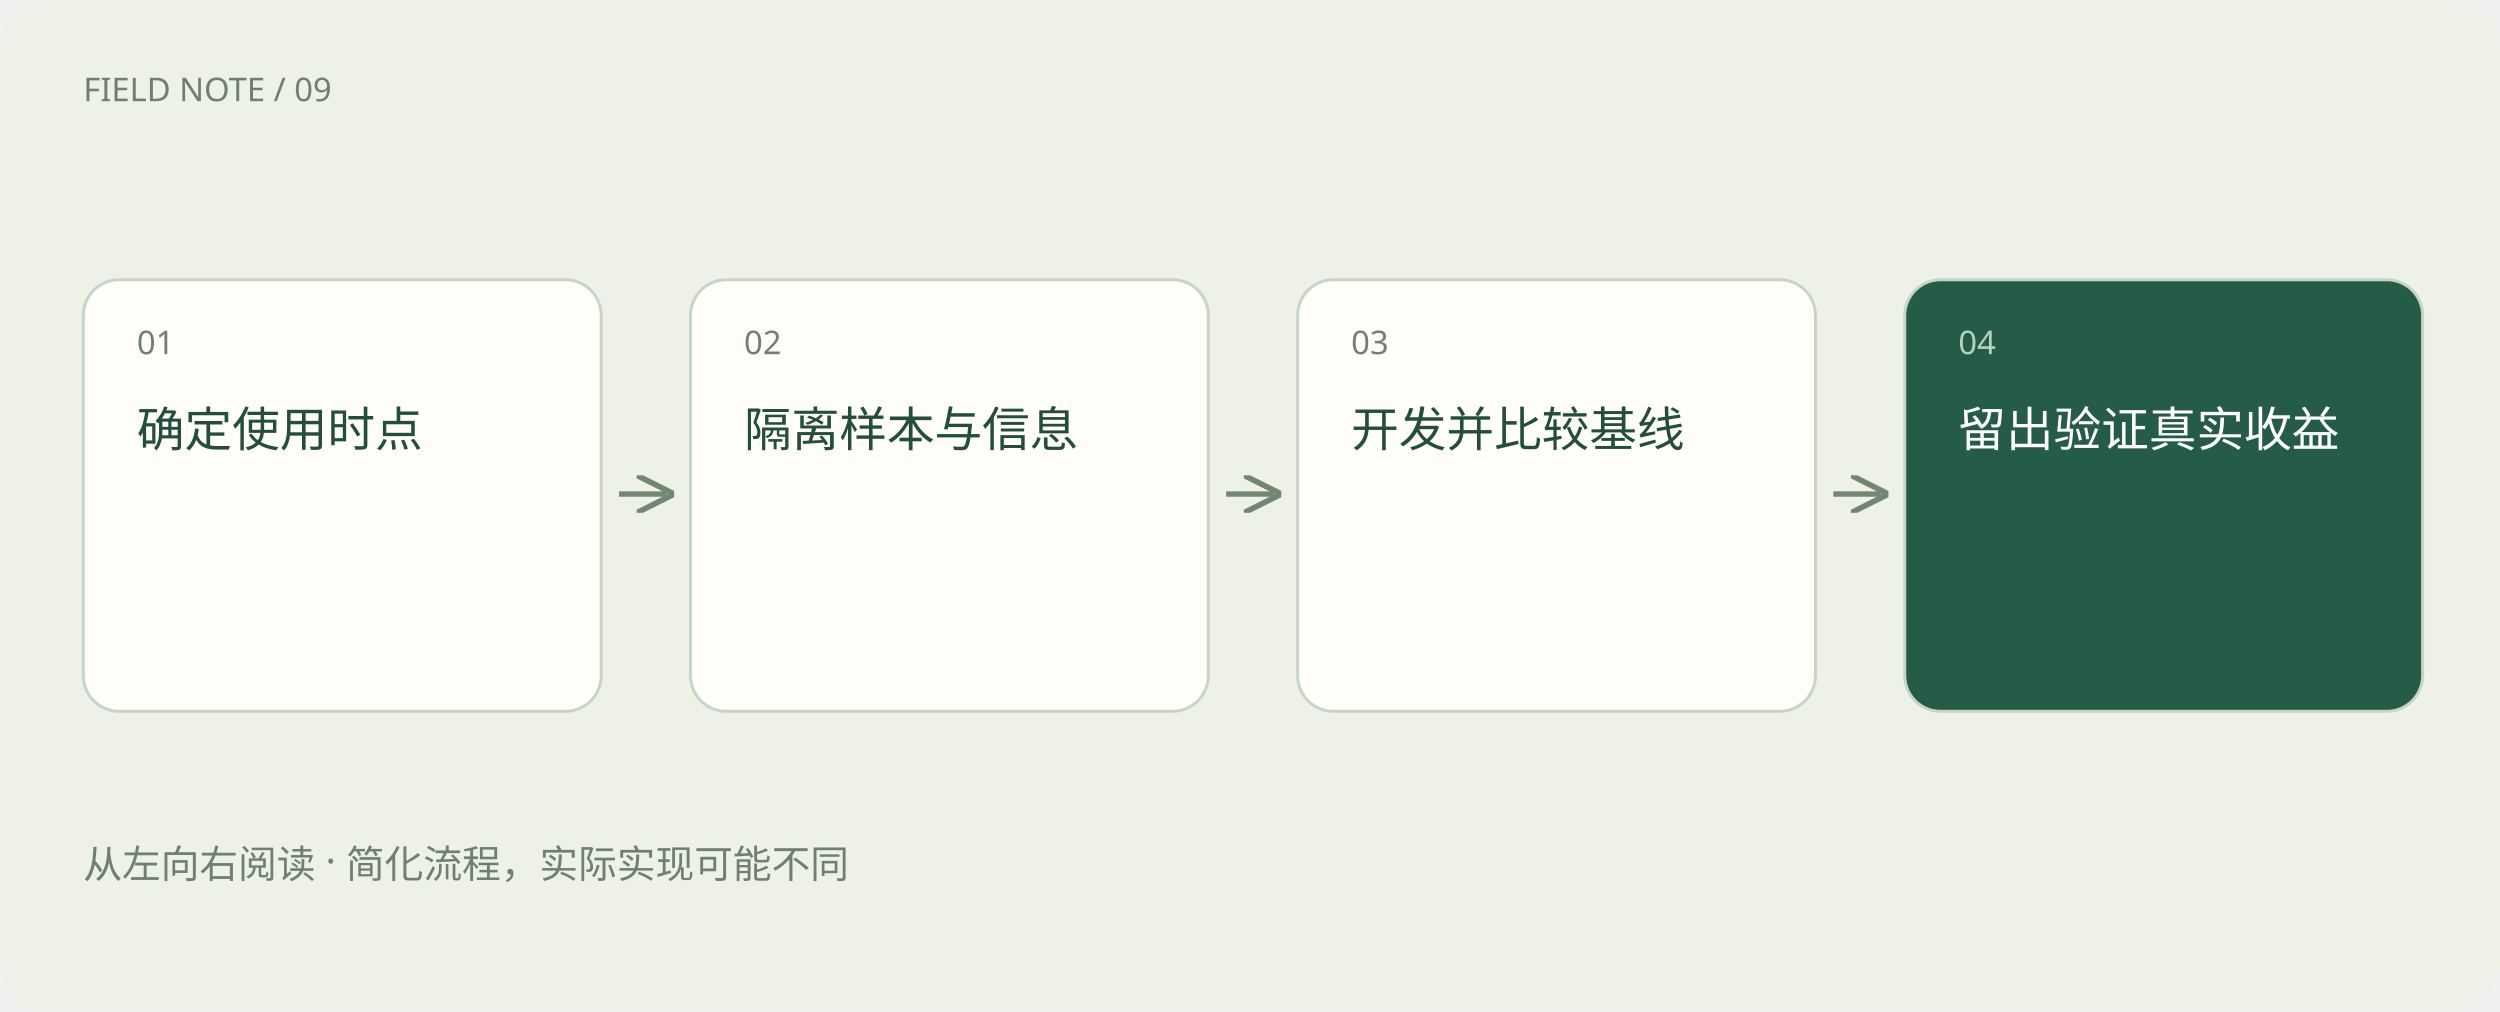
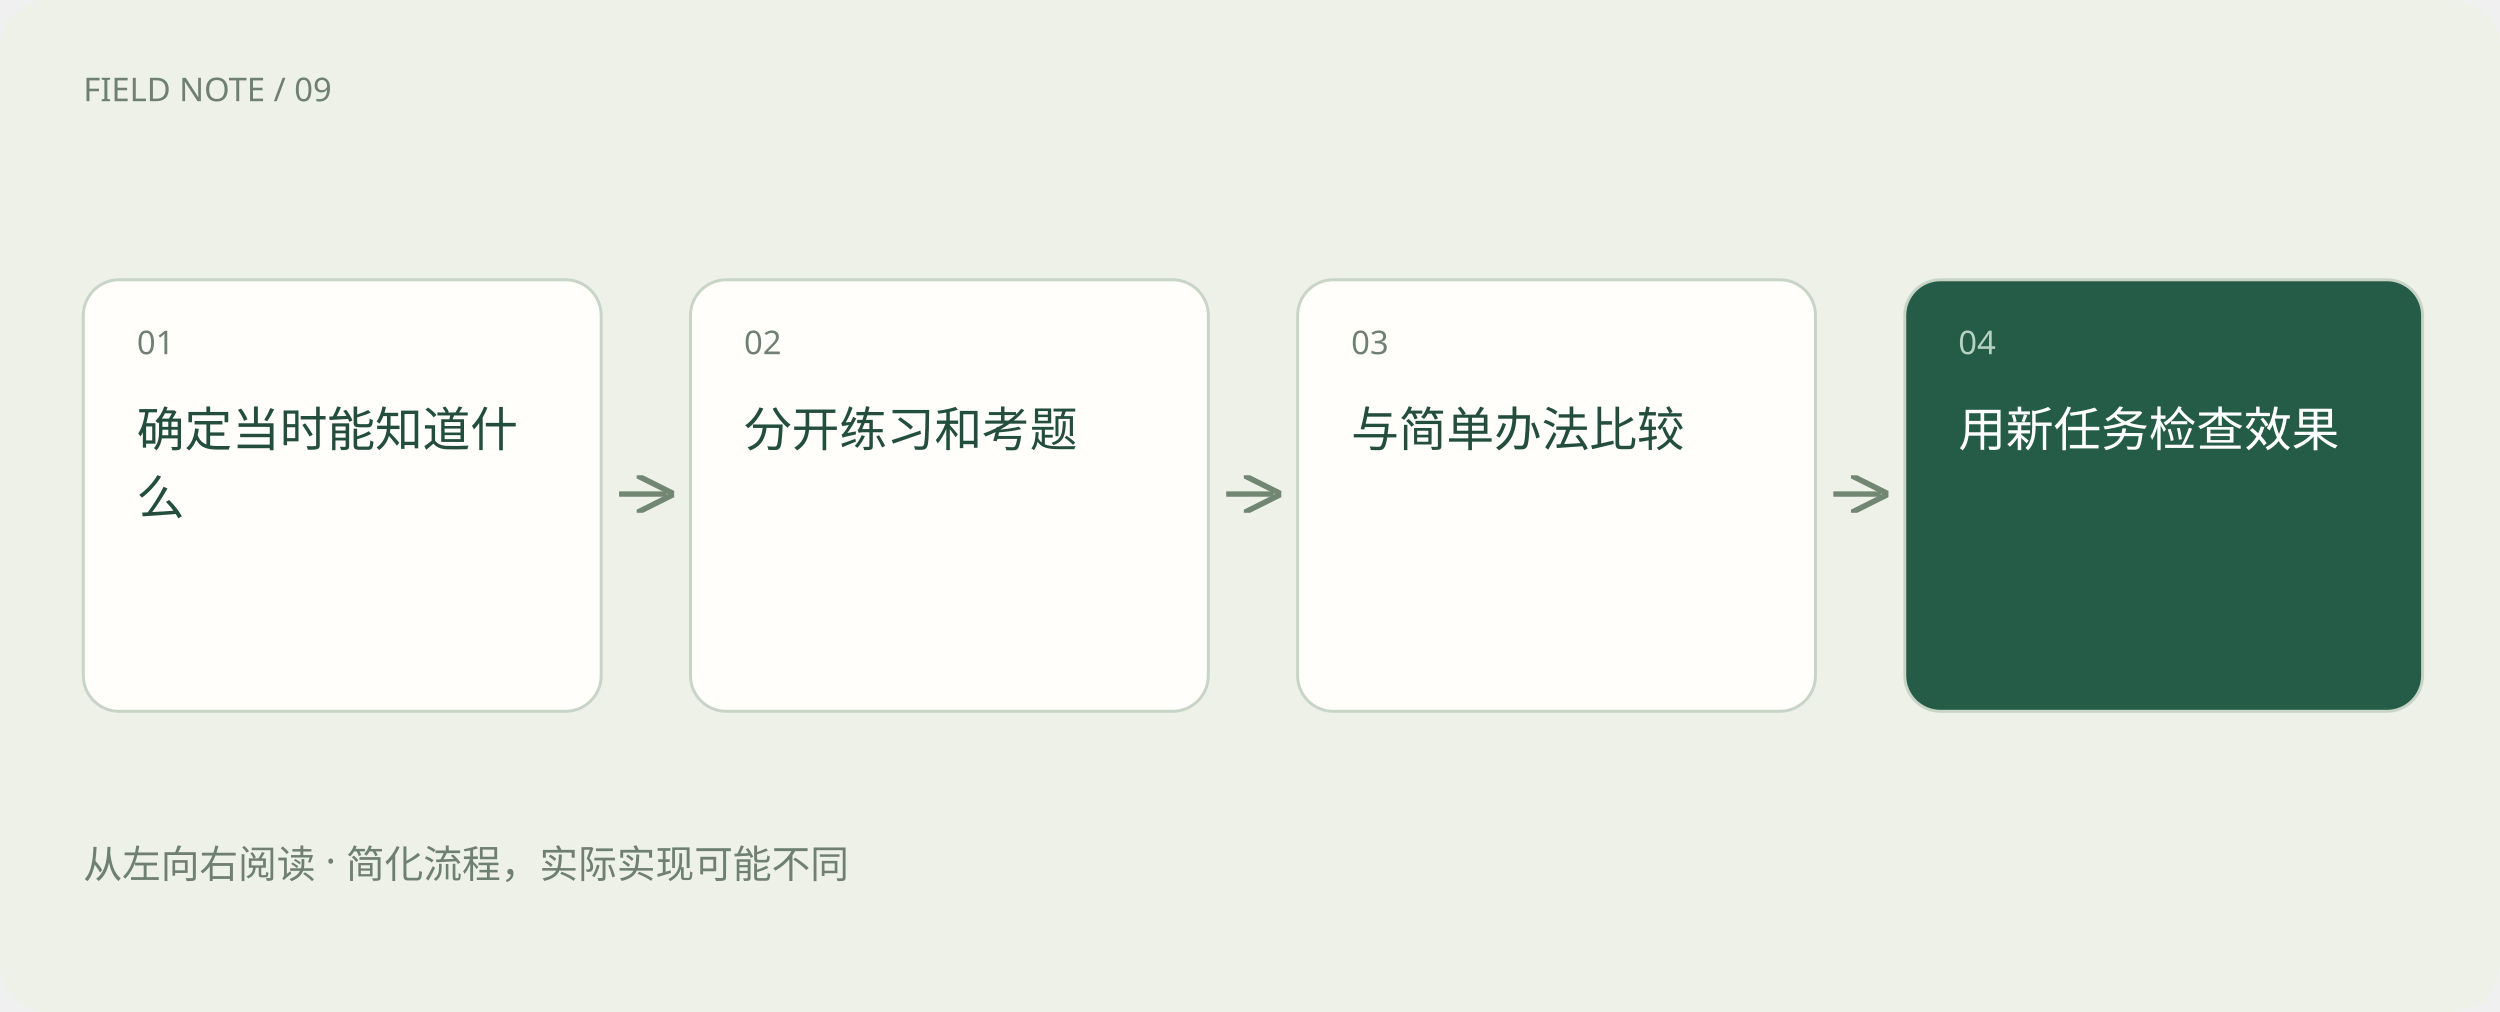
<svg xmlns="http://www.w3.org/2000/svg" viewBox="0 0 840 340" role="img" aria-labelledby="title desc">
  <defs>
    <marker id="arrow" viewBox="0 0 10 10" refX="8" refY="5" markerWidth="7" markerHeight="7" orient="auto">
      <path d="M0 0L10 5L0 10" fill="none" stroke="#718772" stroke-width="1.5" />
    </marker>
  </defs>
  <rect width="840" height="340" rx="16" fill="#edf1e8" />
  <g font-family="PingFang SC,Microsoft YaHei,sans-serif">
    <text x="28" y="34" text-anchor="start" fill="#6f8072" font-size="11">FIELD NOTE / 09</text>
    <rect x="28" y="94" width="174" height="145" rx="12" fill="#fffefa" stroke="#c8d5c6" />
    <text x="46" y="119" text-anchor="start" fill="#6f8072" font-size="11">01</text>
-     <text x="46" y="150" text-anchor="start" fill="#234d3d" font-size="16">确定使用时点</text>
+     <text x="46" y="150" text-anchor="start" fill="#234d3d" font-size="16">确定当时能知道什</text>
+     <text x="46" y="173" text-anchor="start" fill="#234d3d" font-size="16">么</text>
    <path d="M208 166 H224" fill="none" stroke="#718772" stroke-width="1.8" marker-end="url(#arrow)" />
    <rect x="232" y="94" width="174" height="145" rx="12" fill="#fffefa" stroke="#c8d5c6" />
    <text x="250" y="119" text-anchor="start" fill="#6f8072" font-size="11">02</text>
-     <text x="250" y="150" text-anchor="start" fill="#234d3d" font-size="16">隔离样本与信息</text>
+     <text x="250" y="150" text-anchor="start" fill="#234d3d" font-size="16">分开练习和考题</text>
    <path d="M412 166 H428" fill="none" stroke="#718772" stroke-width="1.8" marker-end="url(#arrow)" />
    <rect x="436" y="94" width="174" height="145" rx="12" fill="#fffefa" stroke="#c8d5c6" />
    <text x="454" y="119" text-anchor="start" fill="#6f8072" font-size="11">03</text>
-     <text x="454" y="150" text-anchor="start" fill="#234d3d" font-size="16">开发并比较基线</text>
+     <text x="454" y="150" text-anchor="start" fill="#234d3d" font-size="16">与简单办法比较</text>
    <path d="M616 166 H632" fill="none" stroke="#718772" stroke-width="1.8" marker-end="url(#arrow)" />
    <rect x="640" y="94" width="174" height="145" rx="12" fill="#245c48" stroke="#c8d5c6" />
    <text x="658" y="119" text-anchor="start" fill="#b5d1bf" font-size="11">04</text>
-     <text x="658" y="150" text-anchor="start" fill="#fff" font-size="16">留出验证真实收益</text>
+     <text x="658" y="150" text-anchor="start" fill="#fff" font-size="16">用新任务检查效果</text>
    <text x="28" y="295" text-anchor="start" fill="#6f8072" font-size="13">从左向右阅读 · 简化流程，实际实现可能不同</text>
  </g>
</svg>
